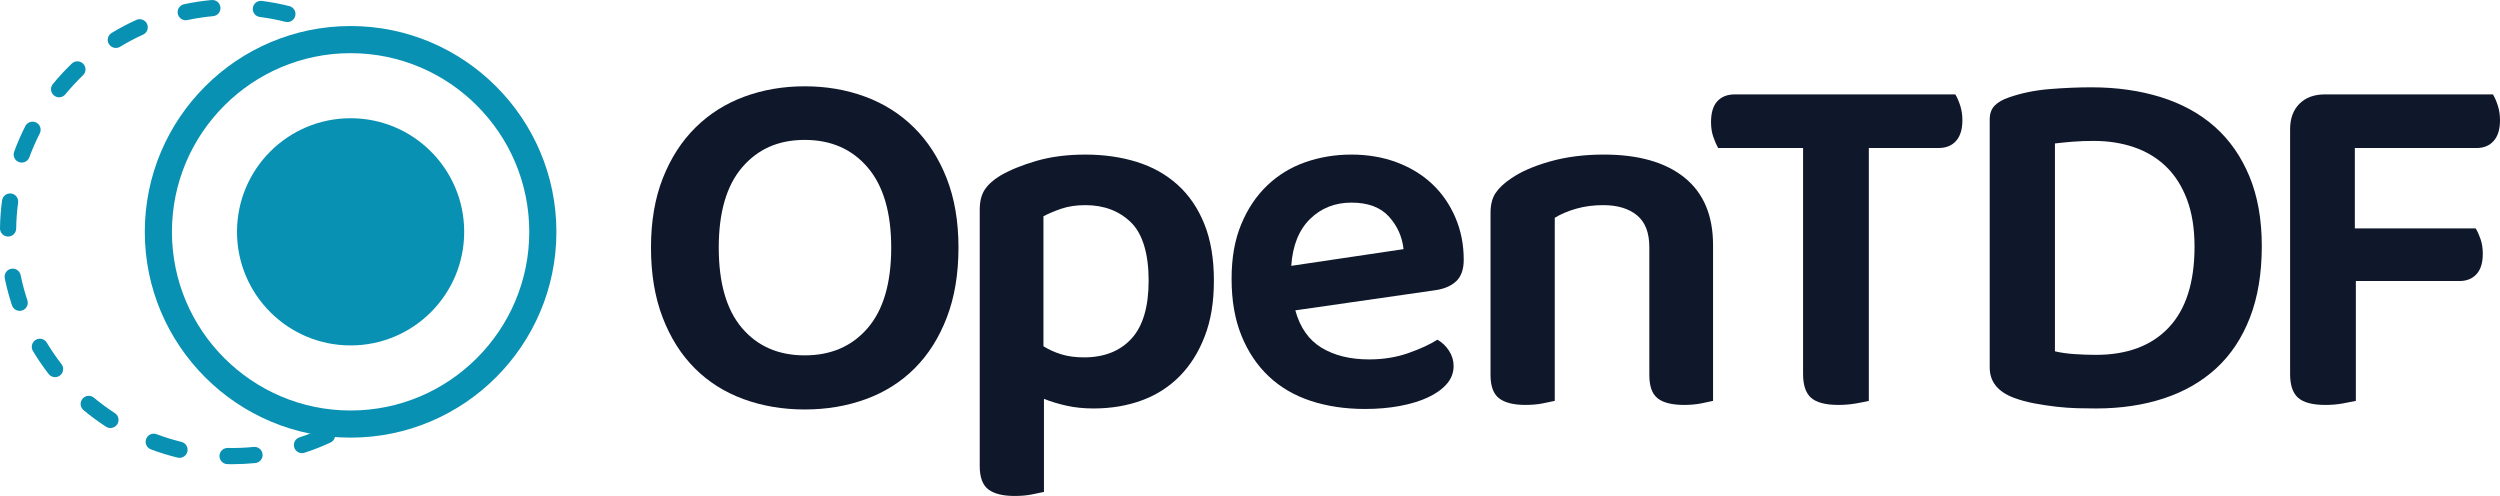
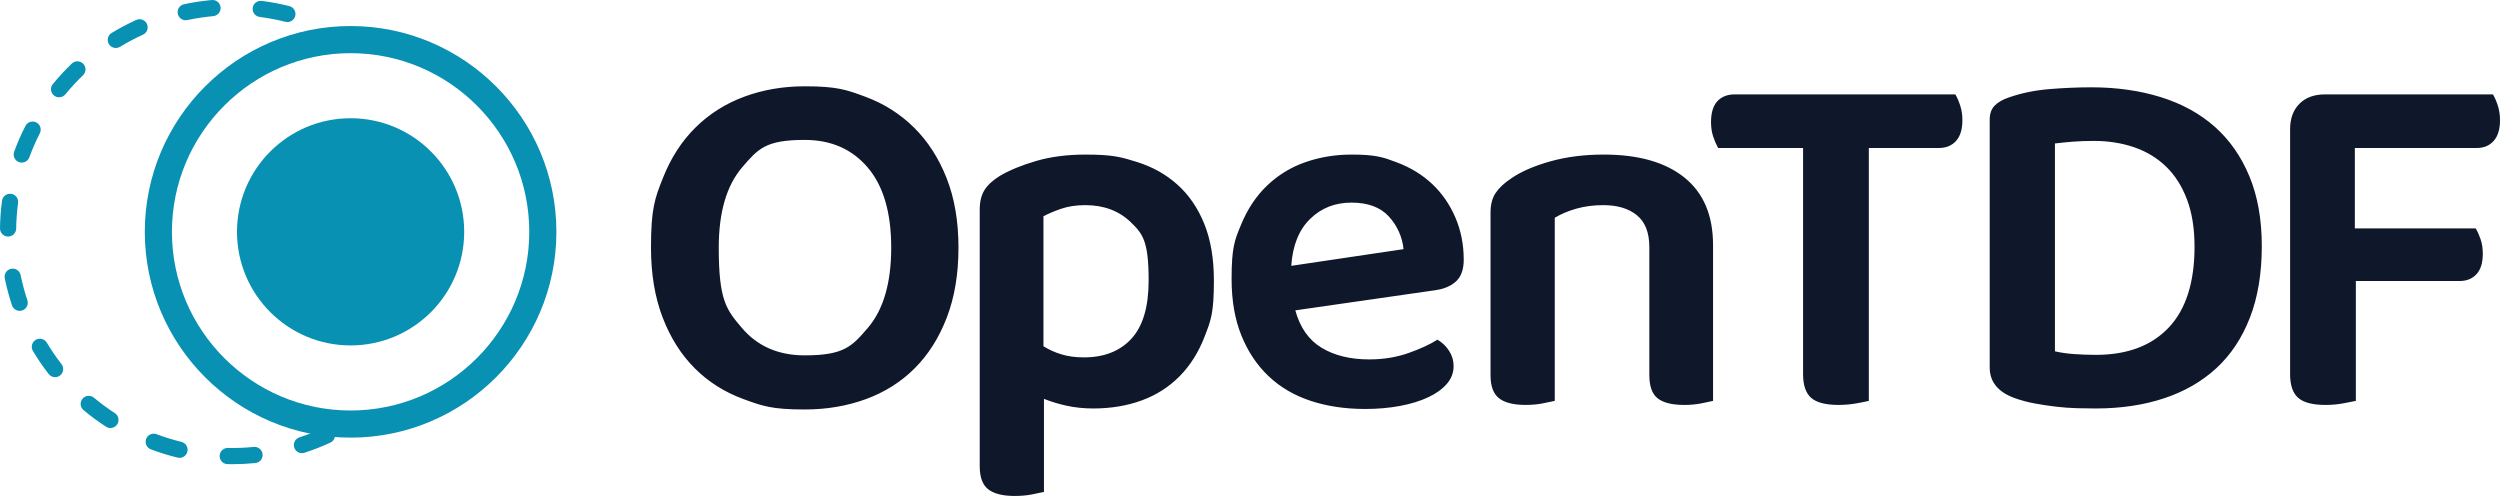
- <svg xmlns="http://www.w3.org/2000/svg" viewBox="0 0 3921.4 777.94" fill="none">
+ <svg xmlns="http://www.w3.org/2000/svg" fill="none" viewBox="0 0 3921.4 777.94">
  <g fill="#0f172a">
-     <path d="M1503.43,388.43c0,41.25-6.09,77.74-18.25,109.48-12.17,31.73-28.96,58.31-50.37,79.73-21.42,21.42-46.94,37.56-76.55,48.39-29.63,10.83-61.62,16.26-95.99,16.26s-66.38-5.43-95.99-16.26c-29.63-10.83-55.13-26.97-76.55-48.39-21.42-21.42-38.22-47.99-50.37-79.73-12.17-31.73-18.25-68.22-18.25-109.48s6.21-77.61,18.64-109.08c12.42-31.46,29.48-57.91,51.17-79.33,21.68-21.42,47.2-37.55,76.55-48.39,29.35-10.83,60.95-16.26,94.8-16.26s65.45,5.43,94.8,16.26c29.35,10.85,54.86,26.97,76.55,48.39,21.68,21.42,38.74,47.87,51.17,79.33,12.42,31.47,18.64,67.83,18.64,109.08ZM1397.92,388.43c0-55-12.3-96.91-36.89-125.74-24.59-28.82-57.51-43.24-98.77-43.24s-73.38,14.28-97.97,42.84c-24.59,28.56-36.89,70.6-36.89,126.14s12.16,97.58,36.49,126.14c24.32,28.56,57.12,42.84,98.37,42.84s74.17-14.28,98.77-42.84c24.59-28.56,36.89-70.6,36.89-126.14Z" />
-     <path d="M1715.25,640.7c-15.35,0-29.49-1.46-42.44-4.36-12.97-2.91-24.73-6.48-35.3-10.71v145.97c-4.76,1.05-11.11,2.38-19.04,3.97-7.93,1.59-16.93,2.38-26.97,2.38-18.52,0-32.27-3.45-41.25-10.31-9-6.88-13.49-19.04-13.49-36.49v-402.21c0-12.69,2.5-23.01,7.54-30.94,5.02-7.93,13.09-15.33,24.2-22.21,15.33-8.99,34.37-16.78,57.12-23.4,22.73-6.61,48.39-9.92,76.95-9.92s55.93,3.84,80.52,11.5c24.59,7.67,45.88,19.57,63.86,35.7,17.97,16.14,31.99,36.63,42.05,61.48,10.04,24.87,15.07,54.48,15.07,88.85s-4.76,62.41-14.28,87.26c-9.52,24.87-22.61,45.75-39.27,62.67-16.66,16.93-36.49,29.63-59.5,38.08-23.01,8.45-48.27,12.69-75.76,12.69ZM1700.17,560.57c31.73,0,56.58-9.78,74.57-29.35,17.97-19.56,26.97-49.98,26.97-91.23s-9.26-73.24-27.77-91.23c-18.52-17.97-42.32-26.97-71.4-26.97-14.28,0-26.85,1.86-37.68,5.55-10.85,3.71-20.23,7.67-28.16,11.9v203.88c8.45,5.29,17.85,9.52,28.16,12.69,10.31,3.17,22.08,4.76,35.3,4.76Z" />
-     <path d="M2031.77,486.8c7.4,26.97,21.15,46.54,41.25,58.7,20.09,12.17,44.95,18.25,74.57,18.25,22.21,0,42.7-3.3,61.48-9.92,18.77-6.61,33.98-13.61,45.62-21.02,7.4,4.24,13.49,10.05,18.25,17.45,4.76,7.41,7.14,15.35,7.14,23.8,0,10.59-3.57,19.97-10.71,28.16-7.14,8.21-16.93,15.21-29.35,21.02-12.43,5.83-27.11,10.31-44.03,13.49-16.93,3.17-35.18,4.76-54.74,4.76-31.21,0-59.63-4.24-85.28-12.69-25.66-8.45-47.6-21.28-65.84-38.48-18.25-17.18-32.53-38.48-42.84-63.86-10.31-25.39-15.47-55-15.47-88.85s5.02-61.34,15.07-85.68c10.04-24.32,23.66-44.69,40.86-61.08,17.18-16.39,37.15-28.56,59.89-36.49,22.73-7.93,46.81-11.9,72.19-11.9s49.71,4.1,71.4,12.3c21.68,8.21,40.19,19.57,55.53,34.11,15.33,14.55,27.37,32,36.1,52.36,8.73,20.37,13.09,42.44,13.09,66.24,0,14.81-3.84,25.92-11.5,33.32-7.67,7.41-18.38,12.17-32.13,14.28l-220.54,31.73ZM2119.83,317.82c-25.92,0-47.6,8.6-65.05,25.78-17.45,17.19-27.25,41.65-29.35,73.38l176.11-26.18c-2.12-19.56-9.79-36.62-23.01-51.17-13.23-14.54-32.8-21.82-58.7-21.82Z" />
-     <path d="M2567.65,337.65c-12.97-10.57-30.54-15.87-52.75-15.87-15.35,0-29.49,1.86-42.44,5.55-12.97,3.71-24.2,8.47-33.72,14.28v287.18c-4.76,1.05-11.11,2.38-19.04,3.97-7.93,1.59-16.93,2.38-26.97,2.38-18.52,0-32.27-3.45-41.25-10.31-9-6.87-13.49-19.04-13.49-36.49v-254.65c0-12.69,2.64-23.01,7.93-30.94,5.28-7.93,13.49-15.59,24.59-23.01,15.33-10.57,35.7-19.44,61.08-26.58,25.39-7.14,53.41-10.71,84.09-10.71,54.47,0,96.65,12.04,126.53,36.1,29.87,24.07,44.82,59.37,44.82,105.91v244.34c-4.24,1.05-10.45,2.38-18.64,3.97-8.21,1.59-17.06,2.38-26.58,2.38-19.04,0-32.92-3.45-41.65-10.31-8.73-6.87-13.09-19.04-13.09-36.49v-200.71c0-22.73-6.48-39.39-19.44-49.98Z" />
-     <path d="M3074.56,165.11c2.38,7.14,3.57,14.95,3.57,23.4,0,14.28-3.31,25.13-9.92,32.53-6.62,7.41-15.74,11.11-27.37,11.11h-109.48v396.65c-4.24,1.05-10.85,2.38-19.83,3.97-9,1.59-18.25,2.38-27.77,2.38-20.11,0-34.38-3.71-42.84-11.11-8.47-7.4-12.69-19.83-12.69-37.29V232.15h-133.28c-2.65-4.76-5.16-10.57-7.54-17.45-2.38-6.87-3.57-14.54-3.57-23.01,0-14.8,3.3-25.78,9.92-32.92,6.61-7.14,15.73-10.71,27.37-10.71h345.88c2.64,4.24,5.16,9.92,7.54,17.06Z" />
-     <path d="M3547.76,386.05c0,42.84-6.22,80.26-18.64,112.25-12.43,32-30.02,58.44-52.75,79.33-22.75,20.9-50.11,36.63-82.11,47.2-32,10.57-67.57,15.87-106.7,15.87-9,0-18.78-.14-29.35-.4-10.59-.27-21.56-1.07-32.92-2.38-11.38-1.33-22.75-3.05-34.11-5.16-11.38-2.12-22.09-5.02-32.13-8.73-25.39-9.52-38.08-25.39-38.08-47.6V187.72c0-9.52,2.64-16.92,7.93-22.21,5.28-5.28,12.69-9.52,22.21-12.69,19.56-6.87,40.86-11.23,63.86-13.09,23.01-1.85,44.82-2.78,65.45-2.78,39.67,0,76.02,5.16,109.08,15.47,33.05,10.31,61.21,25.78,84.49,46.41,23.27,20.63,41.38,46.54,54.34,77.74,12.95,31.21,19.44,67.7,19.44,109.48ZM3442.25,386.84c0-28.56-3.97-53.28-11.9-74.17-7.93-20.89-18.92-38.08-32.92-51.56-14.02-13.49-30.68-23.53-49.98-30.15-19.31-6.61-40.33-9.92-63.07-9.92-12.17,0-23.14.4-32.92,1.19-9.79.79-19.18,1.72-28.16,2.78v326.05c8.99,2.12,19.16,3.57,30.54,4.36,11.37.79,22.61,1.19,33.72,1.19,49.18,0,87.26-14.28,114.24-42.84,26.97-28.56,40.46-70.86,40.46-126.93Z" />
-     <path d="M3910.29,148.05c2.64,4.24,5.16,9.92,7.54,17.06,2.38,7.14,3.57,14.95,3.57,23.4,0,14.28-3.31,25.13-9.92,32.53-6.62,7.41-15.47,11.11-26.58,11.11h-191.19v126.14h189.6c2.64,4.24,5.16,9.79,7.54,16.66,2.38,6.88,3.57,14.55,3.57,23.01,0,14.28-3.31,24.99-9.92,32.13-6.62,7.14-15.47,10.71-26.58,10.71h-162.63v188.01c-4.76,1.05-11.5,2.38-20.23,3.97-8.73,1.59-17.85,2.38-27.37,2.38-20.11,0-34.38-3.71-42.84-11.11-8.47-7.4-12.69-19.83-12.69-37.29V202.79c0-16.92,4.88-30.27,14.68-40.06,9.78-9.78,23.13-14.68,40.06-14.68h263.38Z" />
+     <path d="M1503.43 388.43q0 61.87-18.25 109.48-18.26 47.6-50.37 79.73-32.13 32.14-76.55 48.39-44.44 16.25-95.99 16.26c-51.55.01-66.38-5.43-95.99-16.26q-44.43-16.25-76.55-48.39-32.14-32.12-50.37-79.73-18.25-47.6-18.25-109.48c0-61.88 6.21-77.61 18.64-109.08q18.63-47.2 51.17-79.33 32.52-32.13 76.55-48.39t94.8-16.26c50.78-.01 65.45 5.43 94.8 16.26q44.02 16.27 76.55 48.39t51.17 79.33 18.64 109.08m-105.51 0q0-82.5-36.89-125.74t-98.77-43.24c-61.89 0-73.38 14.28-97.97 42.84q-36.89 42.84-36.89 126.14c0 83.3 12.16 97.58 36.49 126.14q36.49 42.84 98.37 42.84c61.88 0 74.17-14.28 98.77-42.84q36.89-42.84 36.89-126.14M1715.25 640.7q-23.02 0-42.44-4.36a232 232 0 0 1-35.3-10.71V771.6q-7.14 1.58-19.04 3.97-11.9 2.38-26.97 2.38-27.78-.01-41.25-10.31-13.5-10.32-13.49-36.49V328.94q-.01-19.04 7.54-30.94 7.53-11.9 24.2-22.21 23-13.48 57.12-23.4 34.1-9.92 76.95-9.92c42.85 0 55.93 3.84 80.52 11.5q36.89 11.5 63.86 35.7t42.05 61.48q15.06 37.3 15.07 88.85c.01 51.55-4.76 62.41-14.28 87.26q-14.28 37.3-39.27 62.67-24.99 25.4-59.5 38.08t-75.76 12.69Zm-15.08-80.13q47.59 0 74.57-29.35 26.96-29.35 26.97-91.23c.01-61.88-9.26-73.24-27.77-91.23q-27.78-26.96-71.4-26.97-21.43 0-37.68 5.55-16.27 5.56-28.16 11.9v203.88a118 118 0 0 0 28.16 12.69q15.47 4.76 35.3 4.76ZM2031.77 486.8q11.1 40.46 41.25 58.7t74.57 18.25q33.31 0 61.48-9.92t45.62-21.02a52.5 52.5 0 0 1 18.25 17.45 43.3 43.3 0 0 1 7.14 23.8q0 15.88-10.71 28.16-10.72 12.31-29.35 21.02-18.65 8.73-44.03 13.49-25.4 4.76-54.74 4.76-46.81 0-85.28-12.69-38.49-12.68-65.84-38.48-27.38-25.78-42.84-63.86t-15.47-88.85c0-50.77 5.02-61.34 15.07-85.68q15.06-36.49 40.86-61.08a164 164 0 0 1 59.89-36.49q34.1-11.9 72.19-11.9c38.09 0 49.71 4.1 71.4 12.3q32.52 12.3 55.53 34.11 23 21.82 36.1 52.36 13.1 30.55 13.09 66.24 0 22.22-11.5 33.32-11.5 11.12-32.13 14.28l-220.54 31.73Zm88.06-168.98q-38.88 0-65.05 25.78-26.19 25.78-29.35 73.38l176.11-26.18a88.4 88.4 0 0 0-23.01-51.17q-19.85-21.81-58.7-21.82ZM2567.65 337.65q-19.44-15.86-52.75-15.87-23.02 0-42.44 5.55-19.45 5.57-33.72 14.28v287.18q-7.14 1.58-19.04 3.97-11.9 2.38-26.97 2.38-27.78-.01-41.25-10.31-13.5-10.31-13.49-36.49V333.69q0-19.04 7.93-30.94 7.93-11.89 24.59-23.01 23-15.86 61.08-26.58t84.09-10.71q81.7 0 126.53 36.1 44.81 36.1 44.82 105.91V628.8a401 401 0 0 1-18.64 3.97 140 140 0 0 1-26.58 2.38q-28.56-.01-41.65-10.31t-13.09-36.49V387.64q0-34.1-19.44-49.98ZM3074.56 165.11a74 74 0 0 1 3.57 23.4q0 21.43-9.92 32.53t-27.37 11.11h-109.48V628.8a330 330 0 0 1-19.83 3.97q-13.5 2.38-27.77 2.38-30.16 0-42.84-11.11-12.7-11.1-12.69-37.29v-354.6h-133.28a110 110 0 0 1-7.54-17.45q-3.57-10.3-3.57-23.01 0-22.2 9.92-32.92 9.91-10.71 27.37-10.71h345.88q3.96 6.36 7.54 17.06ZM3547.76 386.05q0 64.26-18.64 112.25-18.65 48-52.75 79.33-34.12 31.35-82.11 47.2t-106.7 15.87q-13.5 0-29.35-.4a370 370 0 0 1-32.92-2.38 513 513 0 0 1-34.11-5.16 196 196 0 0 1-32.13-8.73q-38.08-14.28-38.08-47.6V187.72q0-14.28 7.93-22.21t22.21-12.69q29.35-10.3 63.86-13.09a818 818 0 0 1 65.45-2.78q59.5 0 109.08 15.47t84.49 46.41 54.34 77.74 19.44 109.48Zm-105.51.79q0-42.84-11.9-74.17-11.9-31.34-32.92-51.56t-49.98-30.15-63.07-9.92q-18.25 0-32.92 1.19a766 766 0 0 0-28.16 2.78v326.05q13.48 3.18 30.54 4.36t33.72 1.19q73.77 0 114.24-42.84 40.46-42.83 40.46-126.93ZM3910.29 148.05q3.96 6.35 7.54 17.06a74 74 0 0 1 3.57 23.4q0 21.43-9.92 32.53t-26.58 11.11h-191.19v126.14h189.6q3.96 6.36 7.54 16.66 3.57 10.32 3.57 23.01 0 21.42-9.92 32.13t-26.58 10.71h-162.63v188.01a591 591 0 0 1-20.23 3.97 153 153 0 0 1-27.37 2.38q-30.16 0-42.84-11.11-12.7-11.1-12.69-37.29V202.79q-.01-25.38 14.68-40.06 14.67-14.68 40.06-14.68h263.38Z" />
  </g>
-   <g>
-     <circle cx="549.94" cy="363.64" r="178.18" fill="#0891b2" />
-     <path fill="#0891b2" d="M549.94,686.45c-178,0-322.81-144.81-322.81-322.81S371.94,40.84,549.94,40.84s322.81,144.81,322.81,322.81-144.81,322.81-322.81,322.81ZM549.94,83.4c-154.53,0-280.25,125.72-280.25,280.25s125.72,280.25,280.25,280.25,280.25-125.72,280.25-280.25-125.72-280.25-280.25-280.25Z" />
+   <g fill="#0891b2">
+     <circle cx="549.94" cy="363.64" r="178.18" />
+     <path d="M549.94 686.45c-178 0-322.81-144.81-322.81-322.81s144.81-322.8 322.81-322.8 322.81 144.81 322.81 322.81-144.81 322.81-322.81 322.81Zm0-603.05c-154.53 0-280.25 125.72-280.25 280.25S395.41 643.9 549.94 643.9s280.25-125.72 280.25-280.25S704.47 83.4 549.94 83.4" />
  </g>
-   <path fill="#0891b2" d="M364.4,728.11c-2.57,0-5.14-.03-7.7-.08-7.01-.15-12.58-5.95-12.43-12.96.15-7.01,5.95-12.52,12.96-12.43,13.5.28,27.23-.25,40.75-1.6,6.98-.68,13.2,4.4,13.9,11.38.7,6.98-4.4,13.2-11.38,13.9-11.96,1.19-24.1,1.8-36.1,1.8ZM281.57,718.15c-1,0-2.01-.12-3.02-.36-14.14-3.45-28.23-7.8-41.89-12.94-6.56-2.47-9.89-9.79-7.42-16.36,2.47-6.56,9.79-9.89,16.36-7.42,12.7,4.78,25.82,8.83,38.97,12.04,6.81,1.66,10.99,8.53,9.33,15.35-1.42,5.8-6.61,9.69-12.33,9.69ZM473.67,710.8c-5.36,0-10.34-3.42-12.08-8.79-2.16-6.67,1.49-13.83,8.16-16,12.92-4.19,25.69-9.2,37.96-14.88,6.36-2.95,13.91-.18,16.86,6.18,2.95,6.36.18,13.91-6.18,16.86-13.18,6.11-26.91,11.49-40.8,15.99-1.3.42-2.62.62-3.92.62ZM173.23,671.39c-2.37,0-4.76-.66-6.9-2.05-12.22-7.92-24.09-16.67-35.27-25.99-5.39-4.49-6.12-12.5-1.63-17.89,4.49-5.39,12.5-6.12,17.89-1.63,10.41,8.68,21.46,16.81,32.83,24.19,5.89,3.82,7.56,11.68,3.75,17.56-2.43,3.75-6.51,5.79-10.67,5.79ZM86.39,591.62c-3.79,0-7.54-1.69-10.04-4.92-8.93-11.51-17.24-23.68-24.71-36.17-3.6-6.02-1.64-13.82,4.38-17.42,6.02-3.6,13.82-1.64,17.42,4.38,6.94,11.62,14.67,22.93,22.97,33.63,4.3,5.54,3.29,13.52-2.25,17.82-2.32,1.79-5.06,2.66-7.78,2.66ZM30.86,487.61c-5.32,0-10.28-3.37-12.05-8.69-4.27-12.82-7.87-26.06-10.71-39.36l-.62-2.96c-1.41-6.87,3.03-13.58,9.9-14.99,6.88-1.41,13.58,3.03,14.99,9.9l.57,2.75c2.65,12.38,6,24.72,9.97,36.65,2.22,6.65-1.38,13.84-8.04,16.06-1.33.44-2.68.65-4.01.65ZM12.7,371.04c-.06,0-.11,0-.17,0-7.01-.09-12.62-5.85-12.53-12.87.19-14.58,1.28-29.3,3.24-43.75.94-6.95,7.33-11.8,14.29-10.88,6.95.94,11.82,7.34,10.88,14.29-1.82,13.43-2.83,27.12-3.01,40.67-.09,6.96-5.76,12.53-12.7,12.53ZM34.14,255.02c-1.45,0-2.93-.25-4.38-.78-6.58-2.42-9.96-9.71-7.55-16.3,5.02-13.66,10.92-27.18,17.54-40.17,3.19-6.25,10.83-8.73,17.08-5.54,6.25,3.19,8.73,10.84,5.54,17.08-6.17,12.09-11.66,24.66-16.33,37.38-1.89,5.14-6.75,8.33-11.92,8.33ZM92.7,152.61c-2.83,0-5.68-.94-8.05-2.88-5.42-4.45-6.21-12.45-1.77-17.87,9.25-11.28,19.26-22.09,29.76-32.15,5.06-4.85,13.1-4.68,17.96.39,4.85,5.07,4.68,13.1-.39,17.96-9.77,9.36-19.09,19.42-27.69,29.91-2.51,3.06-6.15,4.65-9.83,4.65ZM181.7,75.25c-4.29,0-8.47-2.17-10.86-6.1-3.65-5.99-1.75-13.81,4.25-17.45,12.44-7.57,25.48-14.46,38.76-20.48,6.39-2.9,13.91-.06,16.81,6.32,2.9,6.39.06,13.92-6.32,16.81-12.34,5.6-24.47,12-36.04,19.04-2.06,1.26-4.34,1.85-6.59,1.85ZM450.79,34.61c-1.03,0-2.08-.13-3.12-.39-13.15-3.32-26.63-5.87-40.07-7.59-6.96-.89-11.88-7.24-10.99-14.2s7.25-11.88,14.2-10.99c14.45,1.84,28.95,4.58,43.09,8.16,6.8,1.72,10.92,8.62,9.2,15.42-1.45,5.76-6.63,9.59-12.3,9.59ZM291.3,31.76c-5.87,0-11.13-4.08-12.41-10.05-1.46-6.86,2.91-13.61,9.77-15.07,14.28-3.05,28.85-5.26,43.32-6.59,6.99-.64,13.17,4.5,13.8,11.49.64,6.98-4.5,13.16-11.49,13.8-13.47,1.23-27.04,3.3-40.33,6.13-.89.19-1.79.28-2.66.28Z" />
+   <path fill="#0891b2" d="M364.4 728.11q-3.86 0-7.7-.08a12.7 12.7 0 0 1 .53-25.39c13.5.28 27.23-.25 40.75-1.6a12.7 12.7 0 0 1 2.52 25.28 366 366 0 0 1-36.1 1.8Zm-82.83-9.96q-1.5 0-3.02-.36a365 365 0 0 1-41.89-12.94 12.7 12.7 0 0 1 8.94-23.78 340 340 0 0 0 38.97 12.04 12.7 12.7 0 0 1-3 25.04m192.1-7.35a12.7 12.7 0 0 1-3.92-24.79 341 341 0 0 0 37.96-14.88 12.7 12.7 0 0 1 10.68 23.04 364 364 0 0 1-40.8 15.99q-1.96.63-3.92.62Zm-300.44-39.41c-2.37 0-4.76-.66-6.9-2.05a367 367 0 0 1-35.27-25.99 12.7 12.7 0 0 1 16.26-19.52 343 343 0 0 0 32.83 24.19 12.7 12.7 0 0 1-6.92 23.35Zm-86.84-79.77c-3.79 0-7.54-1.69-10.04-4.92a364 364 0 0 1-24.71-36.17 12.7 12.7 0 0 1 21.8-13.04 337 337 0 0 0 22.97 33.63 12.7 12.7 0 0 1-10.03 20.48ZM30.86 487.61a12.7 12.7 0 0 1-12.05-8.69A369 369 0 0 1 8.1 439.56l-.62-2.96a12.7 12.7 0 0 1 24.89-5.09l.57 2.75c2.65 12.38 6 24.72 9.97 36.65a12.7 12.7 0 0 1-12.05 16.71ZM12.7 371.04h-.17A12.7 12.7 0 0 1 0 358.17a362 362 0 0 1 3.24-43.75 12.71 12.71 0 0 1 25.17 3.41 337 337 0 0 0-3.01 40.67 12.7 12.7 0 0 1-12.7 12.53Zm21.44-116.02q-2.19 0-4.38-.78a12.7 12.7 0 0 1-7.55-16.3 370 370 0 0 1 17.54-40.17 12.7 12.7 0 1 1 22.62 11.54 341 341 0 0 0-16.33 37.38 12.7 12.7 0 0 1-11.92 8.33ZM92.7 152.61a12.7 12.7 0 0 1-9.82-20.75 367 367 0 0 1 29.76-32.15 12.7 12.7 0 1 1 17.57 18.35 341 341 0 0 0-27.69 29.91 12.7 12.7 0 0 1-9.83 4.65Zm89-77.36a12.69 12.69 0 0 1-6.61-23.55 364 364 0 0 1 38.76-20.48 12.7 12.7 0 0 1 10.49 23.13c-12.34 5.6-24.47 12-36.04 19.04a12.6 12.6 0 0 1-6.59 1.85Zm269.09-40.64q-1.55 0-3.12-.39a341 341 0 0 0-40.07-7.59 12.7 12.7 0 1 1 3.21-25.19A363 363 0 0 1 453.9 9.6a12.7 12.7 0 0 1-3.1 25.01ZM291.3 31.76a12.7 12.7 0 0 1-2.64-25.12A371 371 0 0 1 331.98.05a12.7 12.7 0 1 1 2.31 25.29 345 345 0 0 0-40.33 6.13q-1.34.28-2.66.28Z" />
</svg>
